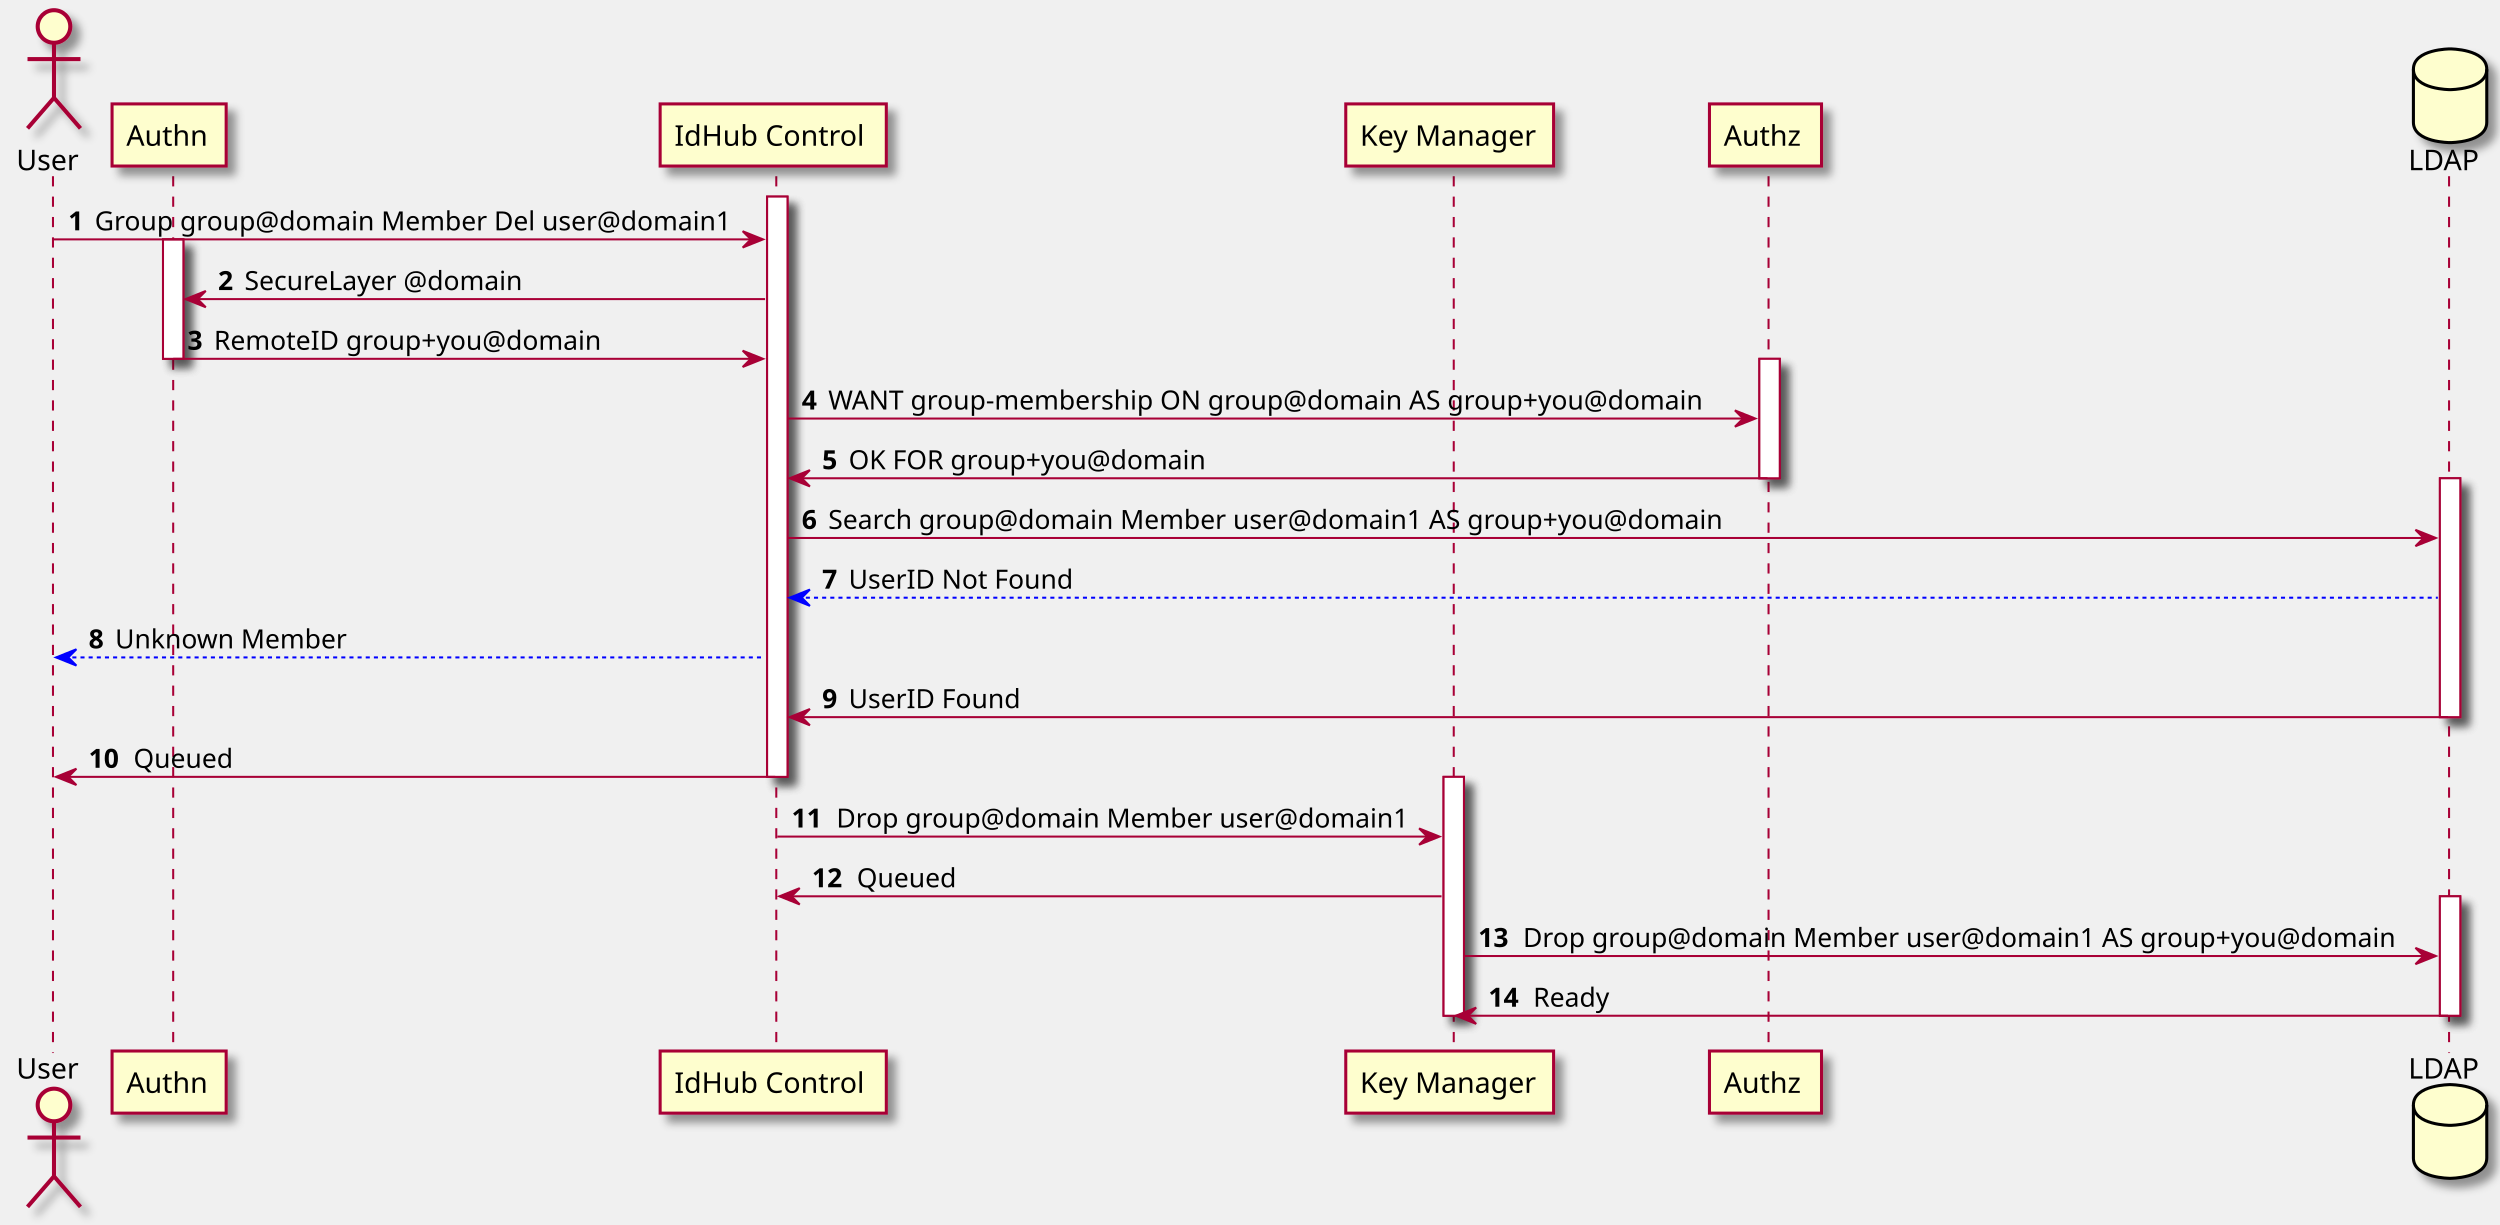
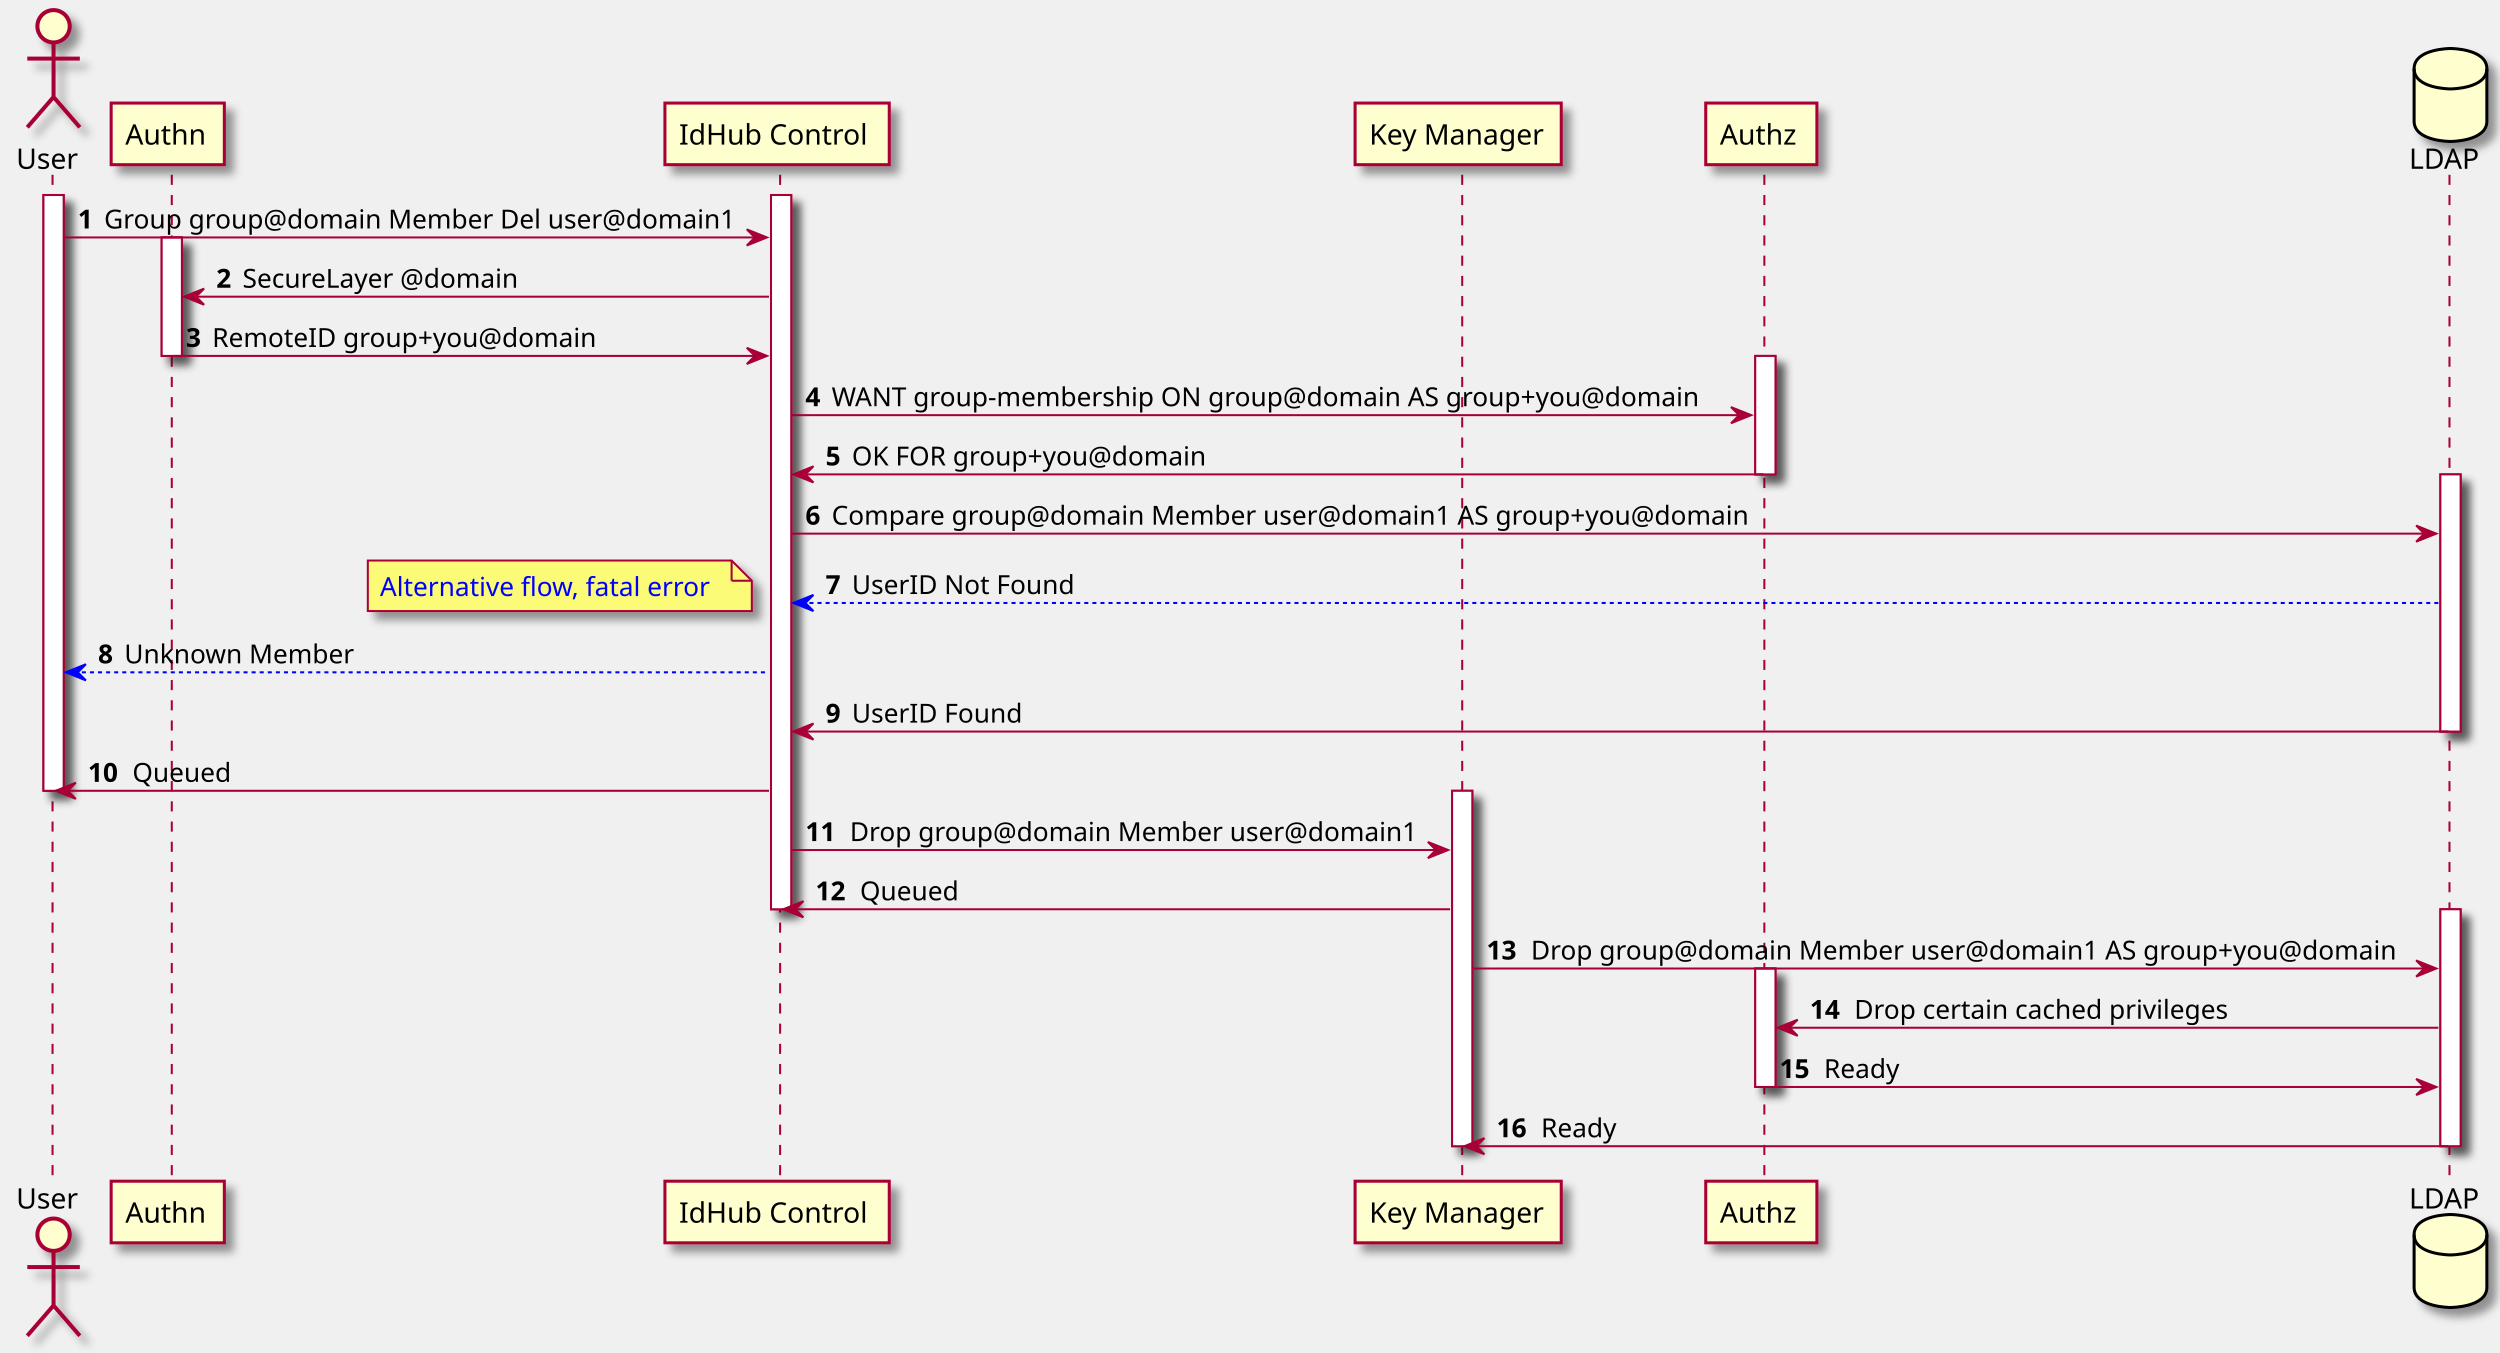
- <svg xmlns="http://www.w3.org/2000/svg" contentScriptType="application/ecmascript" contentStyleType="text/css" height="601px" preserveAspectRatio="none" style="width:1227px;height:601px;" version="1.1" viewBox="0 0 1227 601" width="1227px" zoomAndPan="magnify">
+ <svg xmlns="http://www.w3.org/2000/svg" contentScriptType="application/ecmascript" contentStyleType="text/css" height="669px" preserveAspectRatio="none" style="width:1237px;height:669px;" version="1.1" viewBox="0 0 1237 669" width="1237px" zoomAndPan="magnify">
  <defs>
-     <filter height="300%" id="fwds4j6" width="300%" x="-1" y="-1">
+     <filter height="300%" id="f3rg5ev" width="300%" x="-1" y="-1">
      <feGaussianBlur result="blurOut" stdDeviation="2.0" />
      <feColorMatrix in="blurOut" result="blurOut2" type="matrix" values="0 0 0 0 0 0 0 0 0 0 0 0 0 0 0 0 0 0 .4 0" />
      <feOffset dx="4.0" dy="4.0" in="blurOut2" result="blurOut3" />
      <feBlend in="SourceGraphic" in2="blurOut3" mode="normal" />
    </filter>
  </defs>
  <g>
-     <rect fill="#FFFFFF" filter="url(#fwds4j6)" height="58.621" style="stroke: #A80036; stroke-width: 1.0;" width="10" x="80" y="117.488" />
-     <rect fill="#FFFFFF" filter="url(#fwds4j6)" height="284.795" style="stroke: #A80036; stroke-width: 1.0;" width="10" x="376.5" y="96.488" />
-     <rect fill="#FFFFFF" filter="url(#fwds4j6)" height="117.242" style="stroke: #A80036; stroke-width: 1.0;" width="10" x="708.5" y="381.283" />
-     <rect fill="#FFFFFF" filter="url(#fwds4j6)" height="58.621" style="stroke: #A80036; stroke-width: 1.0;" width="10" x="863.5" y="176.109" />
-     <rect fill="#FFFFFF" filter="url(#fwds4j6)" height="117.242" style="stroke: #A80036; stroke-width: 1.0;" width="10" x="1197.5" y="234.731" />
-     <rect fill="#FFFFFF" filter="url(#fwds4j6)" height="58.621" style="stroke: #A80036; stroke-width: 1.0;" width="10" x="1197.5" y="439.904" />
-     <line style="stroke: #A80036; stroke-width: 1.0; stroke-dasharray: 5.0,5.0;" x1="26" x2="26" y1="86.488" y2="516.836" />
-     <line style="stroke: #A80036; stroke-width: 1.0; stroke-dasharray: 5.0,5.0;" x1="85" x2="85" y1="86.488" y2="516.836" />
-     <line style="stroke: #A80036; stroke-width: 1.0; stroke-dasharray: 5.0,5.0;" x1="381" x2="381" y1="86.488" y2="516.836" />
-     <line style="stroke: #A80036; stroke-width: 1.0; stroke-dasharray: 5.0,5.0;" x1="713.5" x2="713.5" y1="86.488" y2="516.836" />
-     <line style="stroke: #A80036; stroke-width: 1.0; stroke-dasharray: 5.0,5.0;" x1="868" x2="868" y1="86.488" y2="516.836" />
-     <line style="stroke: #A80036; stroke-width: 1.0; stroke-dasharray: 5.0,5.0;" x1="1202" x2="1202" y1="86.488" y2="516.836" />
+     <rect fill="#FFFFFF" filter="url(#f3rg5ev)" height="294.795" style="stroke: #A80036; stroke-width: 1.0;" width="10" x="21.5" y="96.488" />
+     <rect fill="#FFFFFF" filter="url(#f3rg5ev)" height="58.621" style="stroke: #A80036; stroke-width: 1.0;" width="10" x="80" y="117.488" />
+     <rect fill="#FFFFFF" filter="url(#f3rg5ev)" height="353.416" style="stroke: #A80036; stroke-width: 1.0;" width="10" x="381.5" y="96.488" />
+     <rect fill="#FFFFFF" filter="url(#f3rg5ev)" height="175.863" style="stroke: #A80036; stroke-width: 1.0;" width="10" x="718.5" y="391.283" />
+     <rect fill="#FFFFFF" filter="url(#f3rg5ev)" height="58.621" style="stroke: #A80036; stroke-width: 1.0;" width="10" x="868.5" y="176.109" />
+     <rect fill="#FFFFFF" filter="url(#f3rg5ev)" height="58.621" style="stroke: #A80036; stroke-width: 1.0;" width="10" x="868.5" y="479.215" />
+     <rect fill="#FFFFFF" filter="url(#f3rg5ev)" height="127.242" style="stroke: #A80036; stroke-width: 1.0;" width="10" x="1207.5" y="234.731" />
+     <rect fill="#FFFFFF" filter="url(#f3rg5ev)" height="117.242" style="stroke: #A80036; stroke-width: 1.0;" width="10" x="1207.5" y="449.904" />
+     <line style="stroke: #A80036; stroke-width: 1.0; stroke-dasharray: 5.0,5.0;" x1="26" x2="26" y1="86.488" y2="585.457" />
+     <line style="stroke: #A80036; stroke-width: 1.0; stroke-dasharray: 5.0,5.0;" x1="85" x2="85" y1="86.488" y2="585.457" />
+     <line style="stroke: #A80036; stroke-width: 1.0; stroke-dasharray: 5.0,5.0;" x1="386" x2="386" y1="86.488" y2="585.457" />
+     <line style="stroke: #A80036; stroke-width: 1.0; stroke-dasharray: 5.0,5.0;" x1="723.5" x2="723.5" y1="86.488" y2="585.457" />
+     <line style="stroke: #A80036; stroke-width: 1.0; stroke-dasharray: 5.0,5.0;" x1="873" x2="873" y1="86.488" y2="585.457" />
+     <line style="stroke: #A80036; stroke-width: 1.0; stroke-dasharray: 5.0,5.0;" x1="1212" x2="1212" y1="86.488" y2="585.457" />
    <text fill="#000000" font-family="sans-serif" font-size="14" lengthAdjust="spacingAndGlyphs" textLength="31" x="8" y="83.535">User</text>
-     <ellipse cx="26.5" cy="13" fill="#FEFECE" filter="url(#fwds4j6)" rx="8" ry="8" style="stroke: #A80036; stroke-width: 2.0;" />
-     <path d="M26.5,21 L26.5,48 M13.5,29 L39.5,29 M26.5,48 L13.5,63 M26.5,48 L39.5,63 " fill="#FEFECE" filter="url(#fwds4j6)" style="stroke: #A80036; stroke-width: 2.0;" />
-     <text fill="#000000" font-family="sans-serif" font-size="14" lengthAdjust="spacingAndGlyphs" textLength="31" x="8" y="529.371">User</text>
-     <ellipse cx="26.5" cy="542.324" fill="#FEFECE" filter="url(#fwds4j6)" rx="8" ry="8" style="stroke: #A80036; stroke-width: 2.0;" />
-     <path d="M26.5,550.324 L26.5,577.324 M13.5,558.324 L39.5,558.324 M26.5,577.324 L13.5,592.324 M26.5,577.324 L39.5,592.324 " fill="#FEFECE" filter="url(#fwds4j6)" style="stroke: #A80036; stroke-width: 2.0;" />
-     <rect fill="#FEFECE" filter="url(#fwds4j6)" height="30.488" style="stroke: #A80036; stroke-width: 1.5;" width="56" x="55" y="51" />
+     <ellipse cx="26.5" cy="13" fill="#FEFECE" filter="url(#f3rg5ev)" rx="8" ry="8" style="stroke: #A80036; stroke-width: 2.0;" />
+     <path d="M26.5,21 L26.5,48 M13.5,29 L39.5,29 M26.5,48 L13.5,63 M26.5,48 L39.5,63 " fill="#FEFECE" filter="url(#f3rg5ev)" style="stroke: #A80036; stroke-width: 2.0;" />
+     <text fill="#000000" font-family="sans-serif" font-size="14" lengthAdjust="spacingAndGlyphs" textLength="31" x="8" y="597.992">User</text>
+     <ellipse cx="26.5" cy="610.945" fill="#FEFECE" filter="url(#f3rg5ev)" rx="8" ry="8" style="stroke: #A80036; stroke-width: 2.0;" />
+     <path d="M26.5,618.945 L26.5,645.945 M13.5,626.945 L39.5,626.945 M26.5,645.945 L13.5,660.945 M26.5,645.945 L39.5,660.945 " fill="#FEFECE" filter="url(#f3rg5ev)" style="stroke: #A80036; stroke-width: 2.0;" />
+     <rect fill="#FEFECE" filter="url(#f3rg5ev)" height="30.488" style="stroke: #A80036; stroke-width: 1.5;" width="56" x="55" y="51" />
    <text fill="#000000" font-family="sans-serif" font-size="14" lengthAdjust="spacingAndGlyphs" textLength="42" x="62" y="71.535">Authn</text>
-     <rect fill="#FEFECE" filter="url(#fwds4j6)" height="30.488" style="stroke: #A80036; stroke-width: 1.5;" width="56" x="55" y="515.836" />
-     <text fill="#000000" font-family="sans-serif" font-size="14" lengthAdjust="spacingAndGlyphs" textLength="42" x="62" y="536.371">Authn</text>
-     <rect fill="#FEFECE" filter="url(#fwds4j6)" height="30.488" style="stroke: #A80036; stroke-width: 1.5;" width="111" x="324" y="51" />
-     <text fill="#000000" font-family="sans-serif" font-size="14" lengthAdjust="spacingAndGlyphs" textLength="97" x="331" y="71.535">IdHub Control</text>
-     <rect fill="#FEFECE" filter="url(#fwds4j6)" height="30.488" style="stroke: #A80036; stroke-width: 1.5;" width="111" x="324" y="515.836" />
-     <text fill="#000000" font-family="sans-serif" font-size="14" lengthAdjust="spacingAndGlyphs" textLength="97" x="331" y="536.371">IdHub Control</text>
-     <rect fill="#FEFECE" filter="url(#fwds4j6)" height="30.488" style="stroke: #A80036; stroke-width: 1.5;" width="102" x="660.5" y="51" />
-     <text fill="#000000" font-family="sans-serif" font-size="14" lengthAdjust="spacingAndGlyphs" textLength="88" x="667.5" y="71.535">Key Manager</text>
-     <rect fill="#FEFECE" filter="url(#fwds4j6)" height="30.488" style="stroke: #A80036; stroke-width: 1.5;" width="102" x="660.5" y="515.836" />
-     <text fill="#000000" font-family="sans-serif" font-size="14" lengthAdjust="spacingAndGlyphs" textLength="88" x="667.5" y="536.371">Key Manager</text>
-     <rect fill="#FEFECE" filter="url(#fwds4j6)" height="30.488" style="stroke: #A80036; stroke-width: 1.5;" width="55" x="839" y="51" />
-     <text fill="#000000" font-family="sans-serif" font-size="14" lengthAdjust="spacingAndGlyphs" textLength="41" x="846" y="71.535">Authz</text>
-     <rect fill="#FEFECE" filter="url(#fwds4j6)" height="30.488" style="stroke: #A80036; stroke-width: 1.5;" width="55" x="839" y="515.836" />
-     <text fill="#000000" font-family="sans-serif" font-size="14" lengthAdjust="spacingAndGlyphs" textLength="41" x="846" y="536.371">Authz</text>
-     <text fill="#000000" font-family="sans-serif" font-size="14" lengthAdjust="spacingAndGlyphs" textLength="35" x="1182" y="83.535">LDAP</text>
-     <path d="M1184.5,34 C1184.5,24 1202.5,24 1202.5,24 C1202.5,24 1220.5,24 1220.5,34 L1220.5,60 C1220.5,70 1202.5,70 1202.5,70 C1202.5,70 1184.5,70 1184.5,60 L1184.5,34 " fill="#FEFECE" filter="url(#fwds4j6)" style="stroke: #000000; stroke-width: 1.5;" />
-     <path d="M1184.5,34 C1184.5,44 1202.5,44 1202.5,44 C1202.5,44 1220.5,44 1220.5,34 " fill="none" style="stroke: #000000; stroke-width: 1.5;" />
-     <text fill="#000000" font-family="sans-serif" font-size="14" lengthAdjust="spacingAndGlyphs" textLength="35" x="1182" y="529.371">LDAP</text>
-     <path d="M1184.5,542.324 C1184.5,532.324 1202.5,532.324 1202.5,532.324 C1202.5,532.324 1220.5,532.324 1220.5,542.324 L1220.5,568.324 C1220.5,578.324 1202.5,578.324 1202.5,578.324 C1202.5,578.324 1184.5,578.324 1184.5,568.324 L1184.5,542.324 " fill="#FEFECE" filter="url(#fwds4j6)" style="stroke: #000000; stroke-width: 1.5;" />
-     <path d="M1184.5,542.324 C1184.5,552.324 1202.5,552.324 1202.5,552.324 C1202.5,552.324 1220.5,552.324 1220.5,542.324 " fill="none" style="stroke: #000000; stroke-width: 1.5;" />
-     <rect fill="#FFFFFF" filter="url(#fwds4j6)" height="58.621" style="stroke: #A80036; stroke-width: 1.0;" width="10" x="80" y="117.488" />
-     <rect fill="#FFFFFF" filter="url(#fwds4j6)" height="284.795" style="stroke: #A80036; stroke-width: 1.0;" width="10" x="376.5" y="96.488" />
-     <rect fill="#FFFFFF" filter="url(#fwds4j6)" height="117.242" style="stroke: #A80036; stroke-width: 1.0;" width="10" x="708.5" y="381.283" />
-     <rect fill="#FFFFFF" filter="url(#fwds4j6)" height="58.621" style="stroke: #A80036; stroke-width: 1.0;" width="10" x="863.5" y="176.109" />
-     <rect fill="#FFFFFF" filter="url(#fwds4j6)" height="117.242" style="stroke: #A80036; stroke-width: 1.0;" width="10" x="1197.5" y="234.731" />
-     <rect fill="#FFFFFF" filter="url(#fwds4j6)" height="58.621" style="stroke: #A80036; stroke-width: 1.0;" width="10" x="1197.5" y="439.904" />
-     <polygon fill="#A80036" points="364.5,113.488,374.5,117.488,364.5,121.488,368.5,117.488" style="stroke: #A80036; stroke-width: 1.0;" />
-     <line style="stroke: #A80036; stroke-width: 1.0;" x1="26.5" x2="370.5" y1="117.488" y2="117.488" />
-     <text fill="#000000" font-family="sans-serif" font-size="13" font-weight="bold" lengthAdjust="spacingAndGlyphs" textLength="9" x="33.5" y="113.057">1</text>
-     <text fill="#000000" font-family="sans-serif" font-size="13" lengthAdjust="spacingAndGlyphs" textLength="313" x="46.5" y="113.057">Group group@domain Member Del user@domain1</text>
+     <rect fill="#FEFECE" filter="url(#f3rg5ev)" height="30.488" style="stroke: #A80036; stroke-width: 1.5;" width="56" x="55" y="584.457" />
+     <text fill="#000000" font-family="sans-serif" font-size="14" lengthAdjust="spacingAndGlyphs" textLength="42" x="62" y="604.992">Authn</text>
+     <rect fill="#FEFECE" filter="url(#f3rg5ev)" height="30.488" style="stroke: #A80036; stroke-width: 1.5;" width="111" x="329" y="51" />
+     <text fill="#000000" font-family="sans-serif" font-size="14" lengthAdjust="spacingAndGlyphs" textLength="97" x="336" y="71.535">IdHub Control</text>
+     <rect fill="#FEFECE" filter="url(#f3rg5ev)" height="30.488" style="stroke: #A80036; stroke-width: 1.5;" width="111" x="329" y="584.457" />
+     <text fill="#000000" font-family="sans-serif" font-size="14" lengthAdjust="spacingAndGlyphs" textLength="97" x="336" y="604.992">IdHub Control</text>
+     <rect fill="#FEFECE" filter="url(#f3rg5ev)" height="30.488" style="stroke: #A80036; stroke-width: 1.5;" width="102" x="670.5" y="51" />
+     <text fill="#000000" font-family="sans-serif" font-size="14" lengthAdjust="spacingAndGlyphs" textLength="88" x="677.5" y="71.535">Key Manager</text>
+     <rect fill="#FEFECE" filter="url(#f3rg5ev)" height="30.488" style="stroke: #A80036; stroke-width: 1.5;" width="102" x="670.5" y="584.457" />
+     <text fill="#000000" font-family="sans-serif" font-size="14" lengthAdjust="spacingAndGlyphs" textLength="88" x="677.5" y="604.992">Key Manager</text>
+     <rect fill="#FEFECE" filter="url(#f3rg5ev)" height="30.488" style="stroke: #A80036; stroke-width: 1.5;" width="55" x="844" y="51" />
+     <text fill="#000000" font-family="sans-serif" font-size="14" lengthAdjust="spacingAndGlyphs" textLength="41" x="851" y="71.535">Authz</text>
+     <rect fill="#FEFECE" filter="url(#f3rg5ev)" height="30.488" style="stroke: #A80036; stroke-width: 1.5;" width="55" x="844" y="584.457" />
+     <text fill="#000000" font-family="sans-serif" font-size="14" lengthAdjust="spacingAndGlyphs" textLength="41" x="851" y="604.992">Authz</text>
+     <text fill="#000000" font-family="sans-serif" font-size="14" lengthAdjust="spacingAndGlyphs" textLength="35" x="1192" y="83.535">LDAP</text>
+     <path d="M1194.5,34 C1194.5,24 1212.5,24 1212.5,24 C1212.5,24 1230.5,24 1230.5,34 L1230.5,60 C1230.5,70 1212.5,70 1212.5,70 C1212.5,70 1194.5,70 1194.5,60 L1194.5,34 " fill="#FEFECE" filter="url(#f3rg5ev)" style="stroke: #000000; stroke-width: 1.5;" />
+     <path d="M1194.5,34 C1194.5,44 1212.5,44 1212.5,44 C1212.5,44 1230.5,44 1230.5,34 " fill="none" style="stroke: #000000; stroke-width: 1.5;" />
+     <text fill="#000000" font-family="sans-serif" font-size="14" lengthAdjust="spacingAndGlyphs" textLength="35" x="1192" y="597.992">LDAP</text>
+     <path d="M1194.5,610.945 C1194.5,600.945 1212.5,600.945 1212.5,600.945 C1212.5,600.945 1230.5,600.945 1230.5,610.945 L1230.5,636.945 C1230.5,646.945 1212.5,646.945 1212.5,646.945 C1212.5,646.945 1194.5,646.945 1194.5,636.945 L1194.5,610.945 " fill="#FEFECE" filter="url(#f3rg5ev)" style="stroke: #000000; stroke-width: 1.5;" />
+     <path d="M1194.5,610.945 C1194.5,620.945 1212.5,620.945 1212.5,620.945 C1212.5,620.945 1230.5,620.945 1230.5,610.945 " fill="none" style="stroke: #000000; stroke-width: 1.5;" />
+     <rect fill="#FFFFFF" filter="url(#f3rg5ev)" height="294.795" style="stroke: #A80036; stroke-width: 1.0;" width="10" x="21.5" y="96.488" />
+     <rect fill="#FFFFFF" filter="url(#f3rg5ev)" height="58.621" style="stroke: #A80036; stroke-width: 1.0;" width="10" x="80" y="117.488" />
+     <rect fill="#FFFFFF" filter="url(#f3rg5ev)" height="353.416" style="stroke: #A80036; stroke-width: 1.0;" width="10" x="381.5" y="96.488" />
+     <rect fill="#FFFFFF" filter="url(#f3rg5ev)" height="175.863" style="stroke: #A80036; stroke-width: 1.0;" width="10" x="718.5" y="391.283" />
+     <rect fill="#FFFFFF" filter="url(#f3rg5ev)" height="58.621" style="stroke: #A80036; stroke-width: 1.0;" width="10" x="868.5" y="176.109" />
+     <rect fill="#FFFFFF" filter="url(#f3rg5ev)" height="58.621" style="stroke: #A80036; stroke-width: 1.0;" width="10" x="868.5" y="479.215" />
+     <rect fill="#FFFFFF" filter="url(#f3rg5ev)" height="127.242" style="stroke: #A80036; stroke-width: 1.0;" width="10" x="1207.5" y="234.731" />
+     <rect fill="#FFFFFF" filter="url(#f3rg5ev)" height="117.242" style="stroke: #A80036; stroke-width: 1.0;" width="10" x="1207.5" y="449.904" />
+     <polygon fill="#A80036" points="369.5,113.488,379.5,117.488,369.5,121.488,373.5,117.488" style="stroke: #A80036; stroke-width: 1.0;" />
+     <line style="stroke: #A80036; stroke-width: 1.0;" x1="31.5" x2="375.5" y1="117.488" y2="117.488" />
+     <text fill="#000000" font-family="sans-serif" font-size="13" font-weight="bold" lengthAdjust="spacingAndGlyphs" textLength="9" x="38.5" y="113.057">1</text>
+     <text fill="#000000" font-family="sans-serif" font-size="13" lengthAdjust="spacingAndGlyphs" textLength="313" x="51.5" y="113.057">Group group@domain Member Del user@domain1</text>
    <polygon fill="#A80036" points="101,142.799,91,146.799,101,150.799,97,146.799" style="stroke: #A80036; stroke-width: 1.0;" />
-     <line style="stroke: #A80036; stroke-width: 1.0;" x1="95" x2="375.5" y1="146.799" y2="146.799" />
+     <line style="stroke: #A80036; stroke-width: 1.0;" x1="95" x2="380.5" y1="146.799" y2="146.799" />
    <text fill="#000000" font-family="sans-serif" font-size="13" font-weight="bold" lengthAdjust="spacingAndGlyphs" textLength="9" x="107" y="142.367">2</text>
    <text fill="#000000" font-family="sans-serif" font-size="13" lengthAdjust="spacingAndGlyphs" textLength="136" x="120" y="142.367">SecureLayer @domain</text>
-     <polygon fill="#A80036" points="364.5,172.109,374.5,176.109,364.5,180.109,368.5,176.109" style="stroke: #A80036; stroke-width: 1.0;" />
-     <line style="stroke: #A80036; stroke-width: 1.0;" x1="85" x2="370.5" y1="176.109" y2="176.109" />
+     <polygon fill="#A80036" points="369.5,172.109,379.5,176.109,369.5,180.109,373.5,176.109" style="stroke: #A80036; stroke-width: 1.0;" />
+     <line style="stroke: #A80036; stroke-width: 1.0;" x1="85" x2="375.5" y1="176.109" y2="176.109" />
    <text fill="#000000" font-family="sans-serif" font-size="13" font-weight="bold" lengthAdjust="spacingAndGlyphs" textLength="9" x="92" y="171.678">3</text>
    <text fill="#000000" font-family="sans-serif" font-size="13" lengthAdjust="spacingAndGlyphs" textLength="193" x="105" y="171.678">RemoteID group+you@domain</text>
-     <polygon fill="#A80036" points="851.5,201.42,861.5,205.42,851.5,209.42,855.5,205.42" style="stroke: #A80036; stroke-width: 1.0;" />
-     <line style="stroke: #A80036; stroke-width: 1.0;" x1="386.5" x2="857.5" y1="205.42" y2="205.42" />
-     <text fill="#000000" font-family="sans-serif" font-size="13" font-weight="bold" lengthAdjust="spacingAndGlyphs" textLength="9" x="393.5" y="200.988">4</text>
-     <text fill="#000000" font-family="sans-serif" font-size="13" lengthAdjust="spacingAndGlyphs" textLength="440" x="406.5" y="200.988">WANT group-membership ON group@domain AS group+you@domain</text>
-     <polygon fill="#A80036" points="397.5,230.731,387.5,234.731,397.5,238.731,393.5,234.731" style="stroke: #A80036; stroke-width: 1.0;" />
-     <line style="stroke: #A80036; stroke-width: 1.0;" x1="391.5" x2="867.5" y1="234.731" y2="234.731" />
-     <text fill="#000000" font-family="sans-serif" font-size="13" font-weight="bold" lengthAdjust="spacingAndGlyphs" textLength="9" x="403.5" y="230.299">5</text>
-     <text fill="#000000" font-family="sans-serif" font-size="13" lengthAdjust="spacingAndGlyphs" textLength="179" x="416.5" y="230.299">OK FOR group+you@domain</text>
-     <polygon fill="#A80036" points="1185.5,260.041,1195.5,264.041,1185.5,268.041,1189.5,264.041" style="stroke: #A80036; stroke-width: 1.0;" />
-     <line style="stroke: #A80036; stroke-width: 1.0;" x1="386.5" x2="1191.5" y1="264.041" y2="264.041" />
-     <text fill="#000000" font-family="sans-serif" font-size="13" font-weight="bold" lengthAdjust="spacingAndGlyphs" textLength="9" x="393.5" y="259.609">6</text>
-     <text fill="#000000" font-family="sans-serif" font-size="13" lengthAdjust="spacingAndGlyphs" textLength="443" x="406.5" y="259.609">Search group@domain Member user@domain1 AS group+you@domain</text>
-     <polygon fill="#0000FF" points="397.5,289.352,387.5,293.352,397.5,297.352,393.5,293.352" style="stroke: #0000FF; stroke-width: 1.0;" />
-     <line style="stroke: #0000FF; stroke-width: 1.0; stroke-dasharray: 2.0,2.0;" x1="391.5" x2="1196.5" y1="293.352" y2="293.352" />
-     <text fill="#000000" font-family="sans-serif" font-size="13" font-weight="bold" lengthAdjust="spacingAndGlyphs" textLength="9" x="403.5" y="288.92">7</text>
-     <text fill="#000000" font-family="sans-serif" font-size="13" lengthAdjust="spacingAndGlyphs" textLength="112" x="416.5" y="288.92">UserID Not Found</text>
-     <polygon fill="#0000FF" points="37.5,318.662,27.5,322.662,37.5,326.662,33.5,322.662" style="stroke: #0000FF; stroke-width: 1.0;" />
-     <line style="stroke: #0000FF; stroke-width: 1.0; stroke-dasharray: 2.0,2.0;" x1="31.5" x2="375.5" y1="322.662" y2="322.662" />
-     <text fill="#000000" font-family="sans-serif" font-size="13" font-weight="bold" lengthAdjust="spacingAndGlyphs" textLength="9" x="43.5" y="318.231">8</text>
-     <text fill="#000000" font-family="sans-serif" font-size="13" lengthAdjust="spacingAndGlyphs" textLength="113" x="56.5" y="318.231">Unknown Member</text>
-     <polygon fill="#A80036" points="397.5,347.973,387.5,351.973,397.5,355.973,393.5,351.973" style="stroke: #A80036; stroke-width: 1.0;" />
-     <line style="stroke: #A80036; stroke-width: 1.0;" x1="391.5" x2="1201.5" y1="351.973" y2="351.973" />
-     <text fill="#000000" font-family="sans-serif" font-size="13" font-weight="bold" lengthAdjust="spacingAndGlyphs" textLength="9" x="403.5" y="347.541">9</text>
-     <text fill="#000000" font-family="sans-serif" font-size="13" lengthAdjust="spacingAndGlyphs" textLength="85" x="416.5" y="347.541">UserID Found</text>
-     <polygon fill="#A80036" points="37.5,377.283,27.5,381.283,37.5,385.283,33.5,381.283" style="stroke: #A80036; stroke-width: 1.0;" />
-     <line style="stroke: #A80036; stroke-width: 1.0;" x1="31.5" x2="380.5" y1="381.283" y2="381.283" />
-     <text fill="#000000" font-family="sans-serif" font-size="13" font-weight="bold" lengthAdjust="spacingAndGlyphs" textLength="18" x="43.5" y="376.852">10</text>
-     <text fill="#000000" font-family="sans-serif" font-size="13" lengthAdjust="spacingAndGlyphs" textLength="48" x="65.5" y="376.852">Queued</text>
-     <polygon fill="#A80036" points="696.5,406.594,706.5,410.594,696.5,414.594,700.5,410.594" style="stroke: #A80036; stroke-width: 1.0;" />
-     <line style="stroke: #A80036; stroke-width: 1.0;" x1="381.5" x2="702.5" y1="410.594" y2="410.594" />
-     <text fill="#000000" font-family="sans-serif" font-size="13" font-weight="bold" lengthAdjust="spacingAndGlyphs" textLength="18" x="388.5" y="406.162">11</text>
-     <text fill="#000000" font-family="sans-serif" font-size="13" lengthAdjust="spacingAndGlyphs" textLength="281" x="410.5" y="406.162">Drop group@domain Member user@domain1</text>
-     <polygon fill="#A80036" points="392.5,435.904,382.5,439.904,392.5,443.904,388.5,439.904" style="stroke: #A80036; stroke-width: 1.0;" />
-     <line style="stroke: #A80036; stroke-width: 1.0;" x1="386.5" x2="707.5" y1="439.904" y2="439.904" />
-     <text fill="#000000" font-family="sans-serif" font-size="13" font-weight="bold" lengthAdjust="spacingAndGlyphs" textLength="18" x="398.5" y="435.473">12</text>
-     <text fill="#000000" font-family="sans-serif" font-size="13" lengthAdjust="spacingAndGlyphs" textLength="48" x="420.5" y="435.473">Queued</text>
-     <polygon fill="#A80036" points="1185.5,465.215,1195.5,469.215,1185.5,473.215,1189.5,469.215" style="stroke: #A80036; stroke-width: 1.0;" />
-     <line style="stroke: #A80036; stroke-width: 1.0;" x1="718.5" x2="1191.5" y1="469.215" y2="469.215" />
-     <text fill="#000000" font-family="sans-serif" font-size="13" font-weight="bold" lengthAdjust="spacingAndGlyphs" textLength="18" x="725.5" y="464.783">13</text>
-     <text fill="#000000" font-family="sans-serif" font-size="13" lengthAdjust="spacingAndGlyphs" textLength="433" x="747.5" y="464.783">Drop group@domain Member user@domain1 AS group+you@domain</text>
-     <polygon fill="#A80036" points="724.5,494.525,714.5,498.525,724.5,502.525,720.5,498.525" style="stroke: #A80036; stroke-width: 1.0;" />
-     <line style="stroke: #A80036; stroke-width: 1.0;" x1="718.5" x2="1201.5" y1="498.525" y2="498.525" />
-     <text fill="#000000" font-family="sans-serif" font-size="13" font-weight="bold" lengthAdjust="spacingAndGlyphs" textLength="18" x="730.5" y="494.094">14</text>
-     <text fill="#000000" font-family="sans-serif" font-size="13" lengthAdjust="spacingAndGlyphs" textLength="37" x="752.5" y="494.094">Ready</text>
+     <polygon fill="#A80036" points="856.5,201.42,866.5,205.42,856.5,209.42,860.5,205.42" style="stroke: #A80036; stroke-width: 1.0;" />
+     <line style="stroke: #A80036; stroke-width: 1.0;" x1="391.5" x2="862.5" y1="205.42" y2="205.42" />
+     <text fill="#000000" font-family="sans-serif" font-size="13" font-weight="bold" lengthAdjust="spacingAndGlyphs" textLength="9" x="398.5" y="200.988">4</text>
+     <text fill="#000000" font-family="sans-serif" font-size="13" lengthAdjust="spacingAndGlyphs" textLength="440" x="411.5" y="200.988">WANT group-membership ON group@domain AS group+you@domain</text>
+     <polygon fill="#A80036" points="402.5,230.731,392.5,234.731,402.5,238.731,398.5,234.731" style="stroke: #A80036; stroke-width: 1.0;" />
+     <line style="stroke: #A80036; stroke-width: 1.0;" x1="396.5" x2="872.5" y1="234.731" y2="234.731" />
+     <text fill="#000000" font-family="sans-serif" font-size="13" font-weight="bold" lengthAdjust="spacingAndGlyphs" textLength="9" x="408.5" y="230.299">5</text>
+     <text fill="#000000" font-family="sans-serif" font-size="13" lengthAdjust="spacingAndGlyphs" textLength="179" x="421.5" y="230.299">OK FOR group+you@domain</text>
+     <polygon fill="#A80036" points="1195.5,260.041,1205.5,264.041,1195.5,268.041,1199.5,264.041" style="stroke: #A80036; stroke-width: 1.0;" />
+     <line style="stroke: #A80036; stroke-width: 1.0;" x1="391.5" x2="1201.5" y1="264.041" y2="264.041" />
+     <text fill="#000000" font-family="sans-serif" font-size="13" font-weight="bold" lengthAdjust="spacingAndGlyphs" textLength="9" x="398.5" y="259.609">6</text>
+     <text fill="#000000" font-family="sans-serif" font-size="13" lengthAdjust="spacingAndGlyphs" textLength="458" x="411.5" y="259.609">Compare group@domain Member user@domain1 AS group+you@domain</text>
+     <polygon fill="#0000FF" points="402.5,294.352,392.5,298.352,402.5,302.352,398.5,298.352" style="stroke: #0000FF; stroke-width: 1.0;" />
+     <line style="stroke: #0000FF; stroke-width: 1.0; stroke-dasharray: 2.0,2.0;" x1="396.5" x2="1206.5" y1="298.352" y2="298.352" />
+     <text fill="#000000" font-family="sans-serif" font-size="13" font-weight="bold" lengthAdjust="spacingAndGlyphs" textLength="9" x="408.5" y="293.92">7</text>
+     <text fill="#000000" font-family="sans-serif" font-size="13" lengthAdjust="spacingAndGlyphs" textLength="112" x="421.5" y="293.92">UserID Not Found</text>
+     <polygon fill="#FBFB77" filter="url(#f3rg5ev)" points="182,277.352,182,302.352,372,302.352,372,287.352,362,277.352,182,277.352" style="stroke: #A80036; stroke-width: 1.0;" />
+     <line style="stroke: #A80036; stroke-width: 1.0;" x1="362" x2="362" y1="277.352" y2="287.352" />
+     <line style="stroke: #A80036; stroke-width: 1.0;" x1="372" x2="362" y1="287.352" y2="287.352" />
+     <text fill="#0000FF" font-family="sans-serif" font-size="13" lengthAdjust="spacingAndGlyphs" textLength="169" x="188" y="294.92">Alternative flow, fatal error</text>
+     <polygon fill="#0000FF" points="42.5,328.662,32.5,332.662,42.5,336.662,38.5,332.662" style="stroke: #0000FF; stroke-width: 1.0;" />
+     <line style="stroke: #0000FF; stroke-width: 1.0; stroke-dasharray: 2.0,2.0;" x1="36.5" x2="380.5" y1="332.662" y2="332.662" />
+     <text fill="#000000" font-family="sans-serif" font-size="13" font-weight="bold" lengthAdjust="spacingAndGlyphs" textLength="9" x="48.5" y="328.231">8</text>
+     <text fill="#000000" font-family="sans-serif" font-size="13" lengthAdjust="spacingAndGlyphs" textLength="113" x="61.5" y="328.231">Unknown Member</text>
+     <polygon fill="#A80036" points="402.5,357.973,392.5,361.973,402.5,365.973,398.5,361.973" style="stroke: #A80036; stroke-width: 1.0;" />
+     <line style="stroke: #A80036; stroke-width: 1.0;" x1="396.5" x2="1211.5" y1="361.973" y2="361.973" />
+     <text fill="#000000" font-family="sans-serif" font-size="13" font-weight="bold" lengthAdjust="spacingAndGlyphs" textLength="9" x="408.5" y="357.541">9</text>
+     <text fill="#000000" font-family="sans-serif" font-size="13" lengthAdjust="spacingAndGlyphs" textLength="85" x="421.5" y="357.541">UserID Found</text>
+     <polygon fill="#A80036" points="37.5,387.283,27.5,391.283,37.5,395.283,33.5,391.283" style="stroke: #A80036; stroke-width: 1.0;" />
+     <line style="stroke: #A80036; stroke-width: 1.0;" x1="31.5" x2="380.5" y1="391.283" y2="391.283" />
+     <text fill="#000000" font-family="sans-serif" font-size="13" font-weight="bold" lengthAdjust="spacingAndGlyphs" textLength="18" x="43.5" y="386.852">10</text>
+     <text fill="#000000" font-family="sans-serif" font-size="13" lengthAdjust="spacingAndGlyphs" textLength="48" x="65.5" y="386.852">Queued</text>
+     <polygon fill="#A80036" points="706.5,416.594,716.5,420.594,706.5,424.594,710.5,420.594" style="stroke: #A80036; stroke-width: 1.0;" />
+     <line style="stroke: #A80036; stroke-width: 1.0;" x1="391.5" x2="712.5" y1="420.594" y2="420.594" />
+     <text fill="#000000" font-family="sans-serif" font-size="13" font-weight="bold" lengthAdjust="spacingAndGlyphs" textLength="18" x="398.5" y="416.162">11</text>
+     <text fill="#000000" font-family="sans-serif" font-size="13" lengthAdjust="spacingAndGlyphs" textLength="281" x="420.5" y="416.162">Drop group@domain Member user@domain1</text>
+     <polygon fill="#A80036" points="397.5,445.904,387.5,449.904,397.5,453.904,393.5,449.904" style="stroke: #A80036; stroke-width: 1.0;" />
+     <line style="stroke: #A80036; stroke-width: 1.0;" x1="391.5" x2="717.5" y1="449.904" y2="449.904" />
+     <text fill="#000000" font-family="sans-serif" font-size="13" font-weight="bold" lengthAdjust="spacingAndGlyphs" textLength="18" x="403.5" y="445.473">12</text>
+     <text fill="#000000" font-family="sans-serif" font-size="13" lengthAdjust="spacingAndGlyphs" textLength="48" x="425.5" y="445.473">Queued</text>
+     <polygon fill="#A80036" points="1195.5,475.215,1205.5,479.215,1195.5,483.215,1199.5,479.215" style="stroke: #A80036; stroke-width: 1.0;" />
+     <line style="stroke: #A80036; stroke-width: 1.0;" x1="728.5" x2="1201.5" y1="479.215" y2="479.215" />
+     <text fill="#000000" font-family="sans-serif" font-size="13" font-weight="bold" lengthAdjust="spacingAndGlyphs" textLength="18" x="735.5" y="474.783">13</text>
+     <text fill="#000000" font-family="sans-serif" font-size="13" lengthAdjust="spacingAndGlyphs" textLength="433" x="757.5" y="474.783">Drop group@domain Member user@domain1 AS group+you@domain</text>
+     <polygon fill="#A80036" points="889.5,504.525,879.5,508.525,889.5,512.525,885.5,508.525" style="stroke: #A80036; stroke-width: 1.0;" />
+     <line style="stroke: #A80036; stroke-width: 1.0;" x1="883.5" x2="1206.5" y1="508.525" y2="508.525" />
+     <text fill="#000000" font-family="sans-serif" font-size="13" font-weight="bold" lengthAdjust="spacingAndGlyphs" textLength="18" x="895.5" y="504.094">14</text>
+     <text fill="#000000" font-family="sans-serif" font-size="13" lengthAdjust="spacingAndGlyphs" textLength="191" x="917.5" y="504.094">Drop certain cached privileges</text>
+     <polygon fill="#A80036" points="1195.5,533.836,1205.5,537.836,1195.5,541.836,1199.5,537.836" style="stroke: #A80036; stroke-width: 1.0;" />
+     <line style="stroke: #A80036; stroke-width: 1.0;" x1="873.5" x2="1201.5" y1="537.836" y2="537.836" />
+     <text fill="#000000" font-family="sans-serif" font-size="13" font-weight="bold" lengthAdjust="spacingAndGlyphs" textLength="18" x="880.5" y="533.404">15</text>
+     <text fill="#000000" font-family="sans-serif" font-size="13" lengthAdjust="spacingAndGlyphs" textLength="37" x="902.5" y="533.404">Ready</text>
+     <polygon fill="#A80036" points="734.5,563.146,724.5,567.146,734.5,571.146,730.5,567.146" style="stroke: #A80036; stroke-width: 1.0;" />
+     <line style="stroke: #A80036; stroke-width: 1.0;" x1="728.5" x2="1211.5" y1="567.146" y2="567.146" />
+     <text fill="#000000" font-family="sans-serif" font-size="13" font-weight="bold" lengthAdjust="spacingAndGlyphs" textLength="18" x="740.5" y="562.715">16</text>
+     <text fill="#000000" font-family="sans-serif" font-size="13" lengthAdjust="spacingAndGlyphs" textLength="37" x="762.5" y="562.715">Ready</text>
  </g>
</svg>
